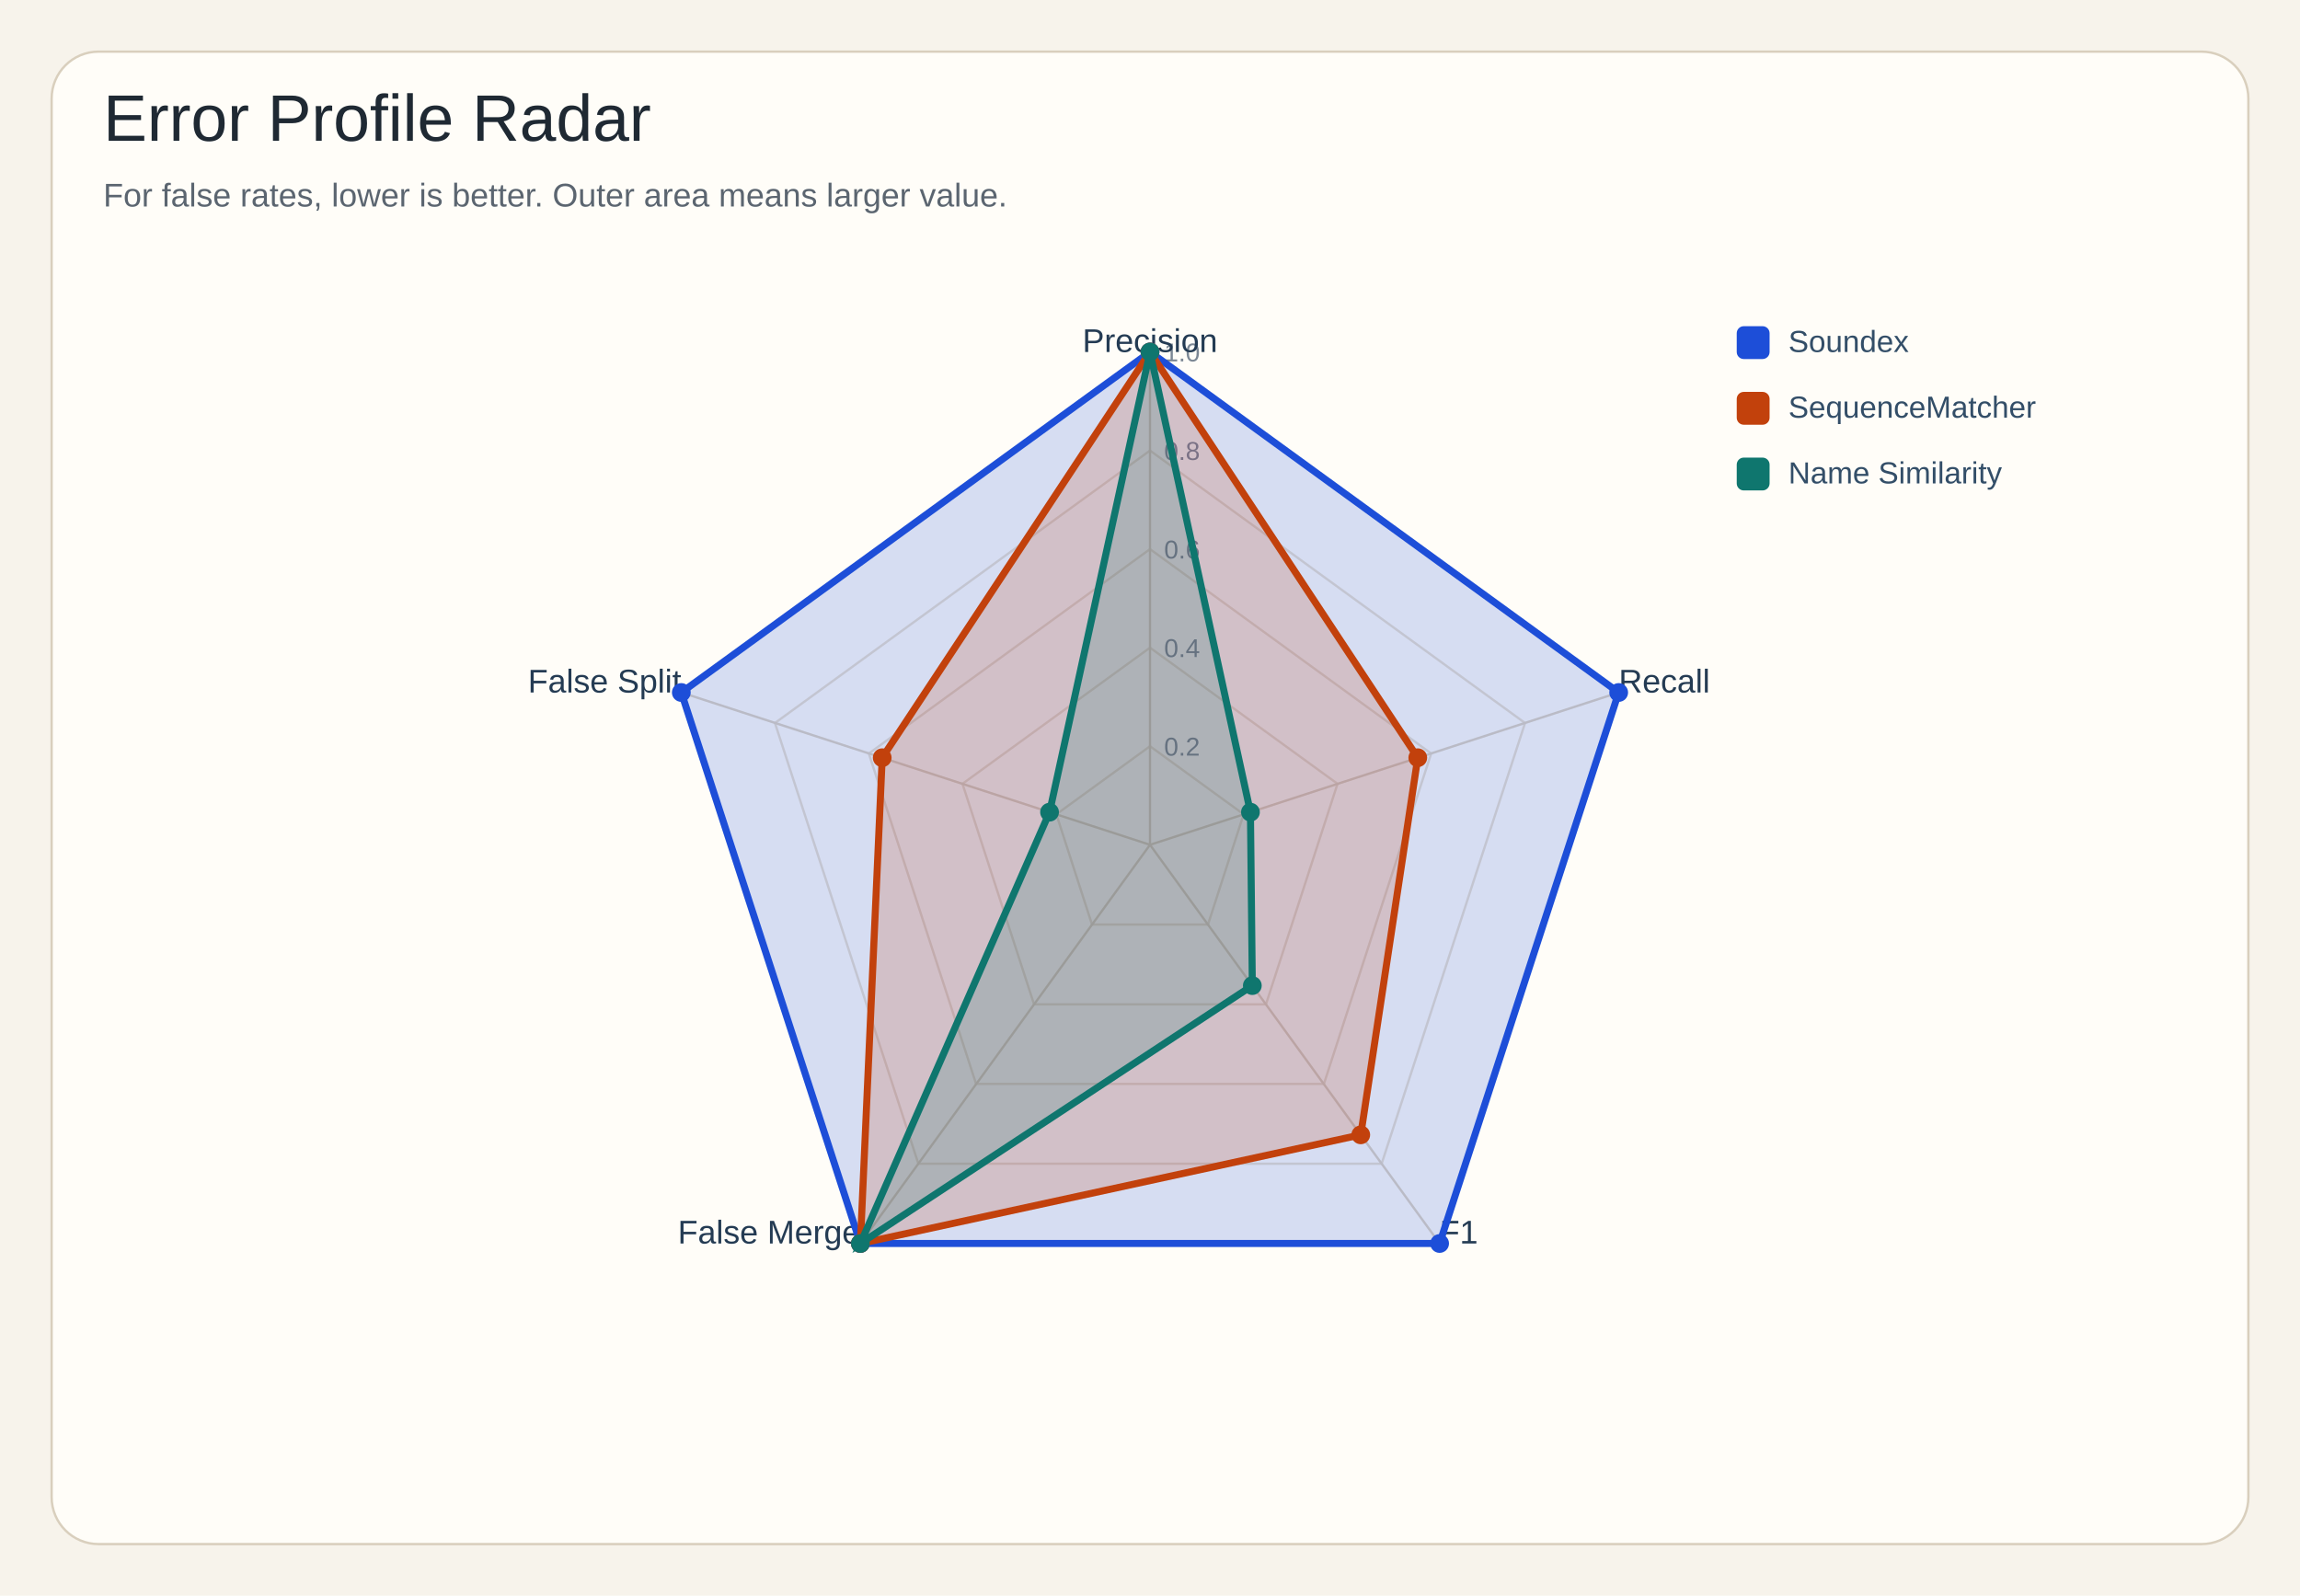
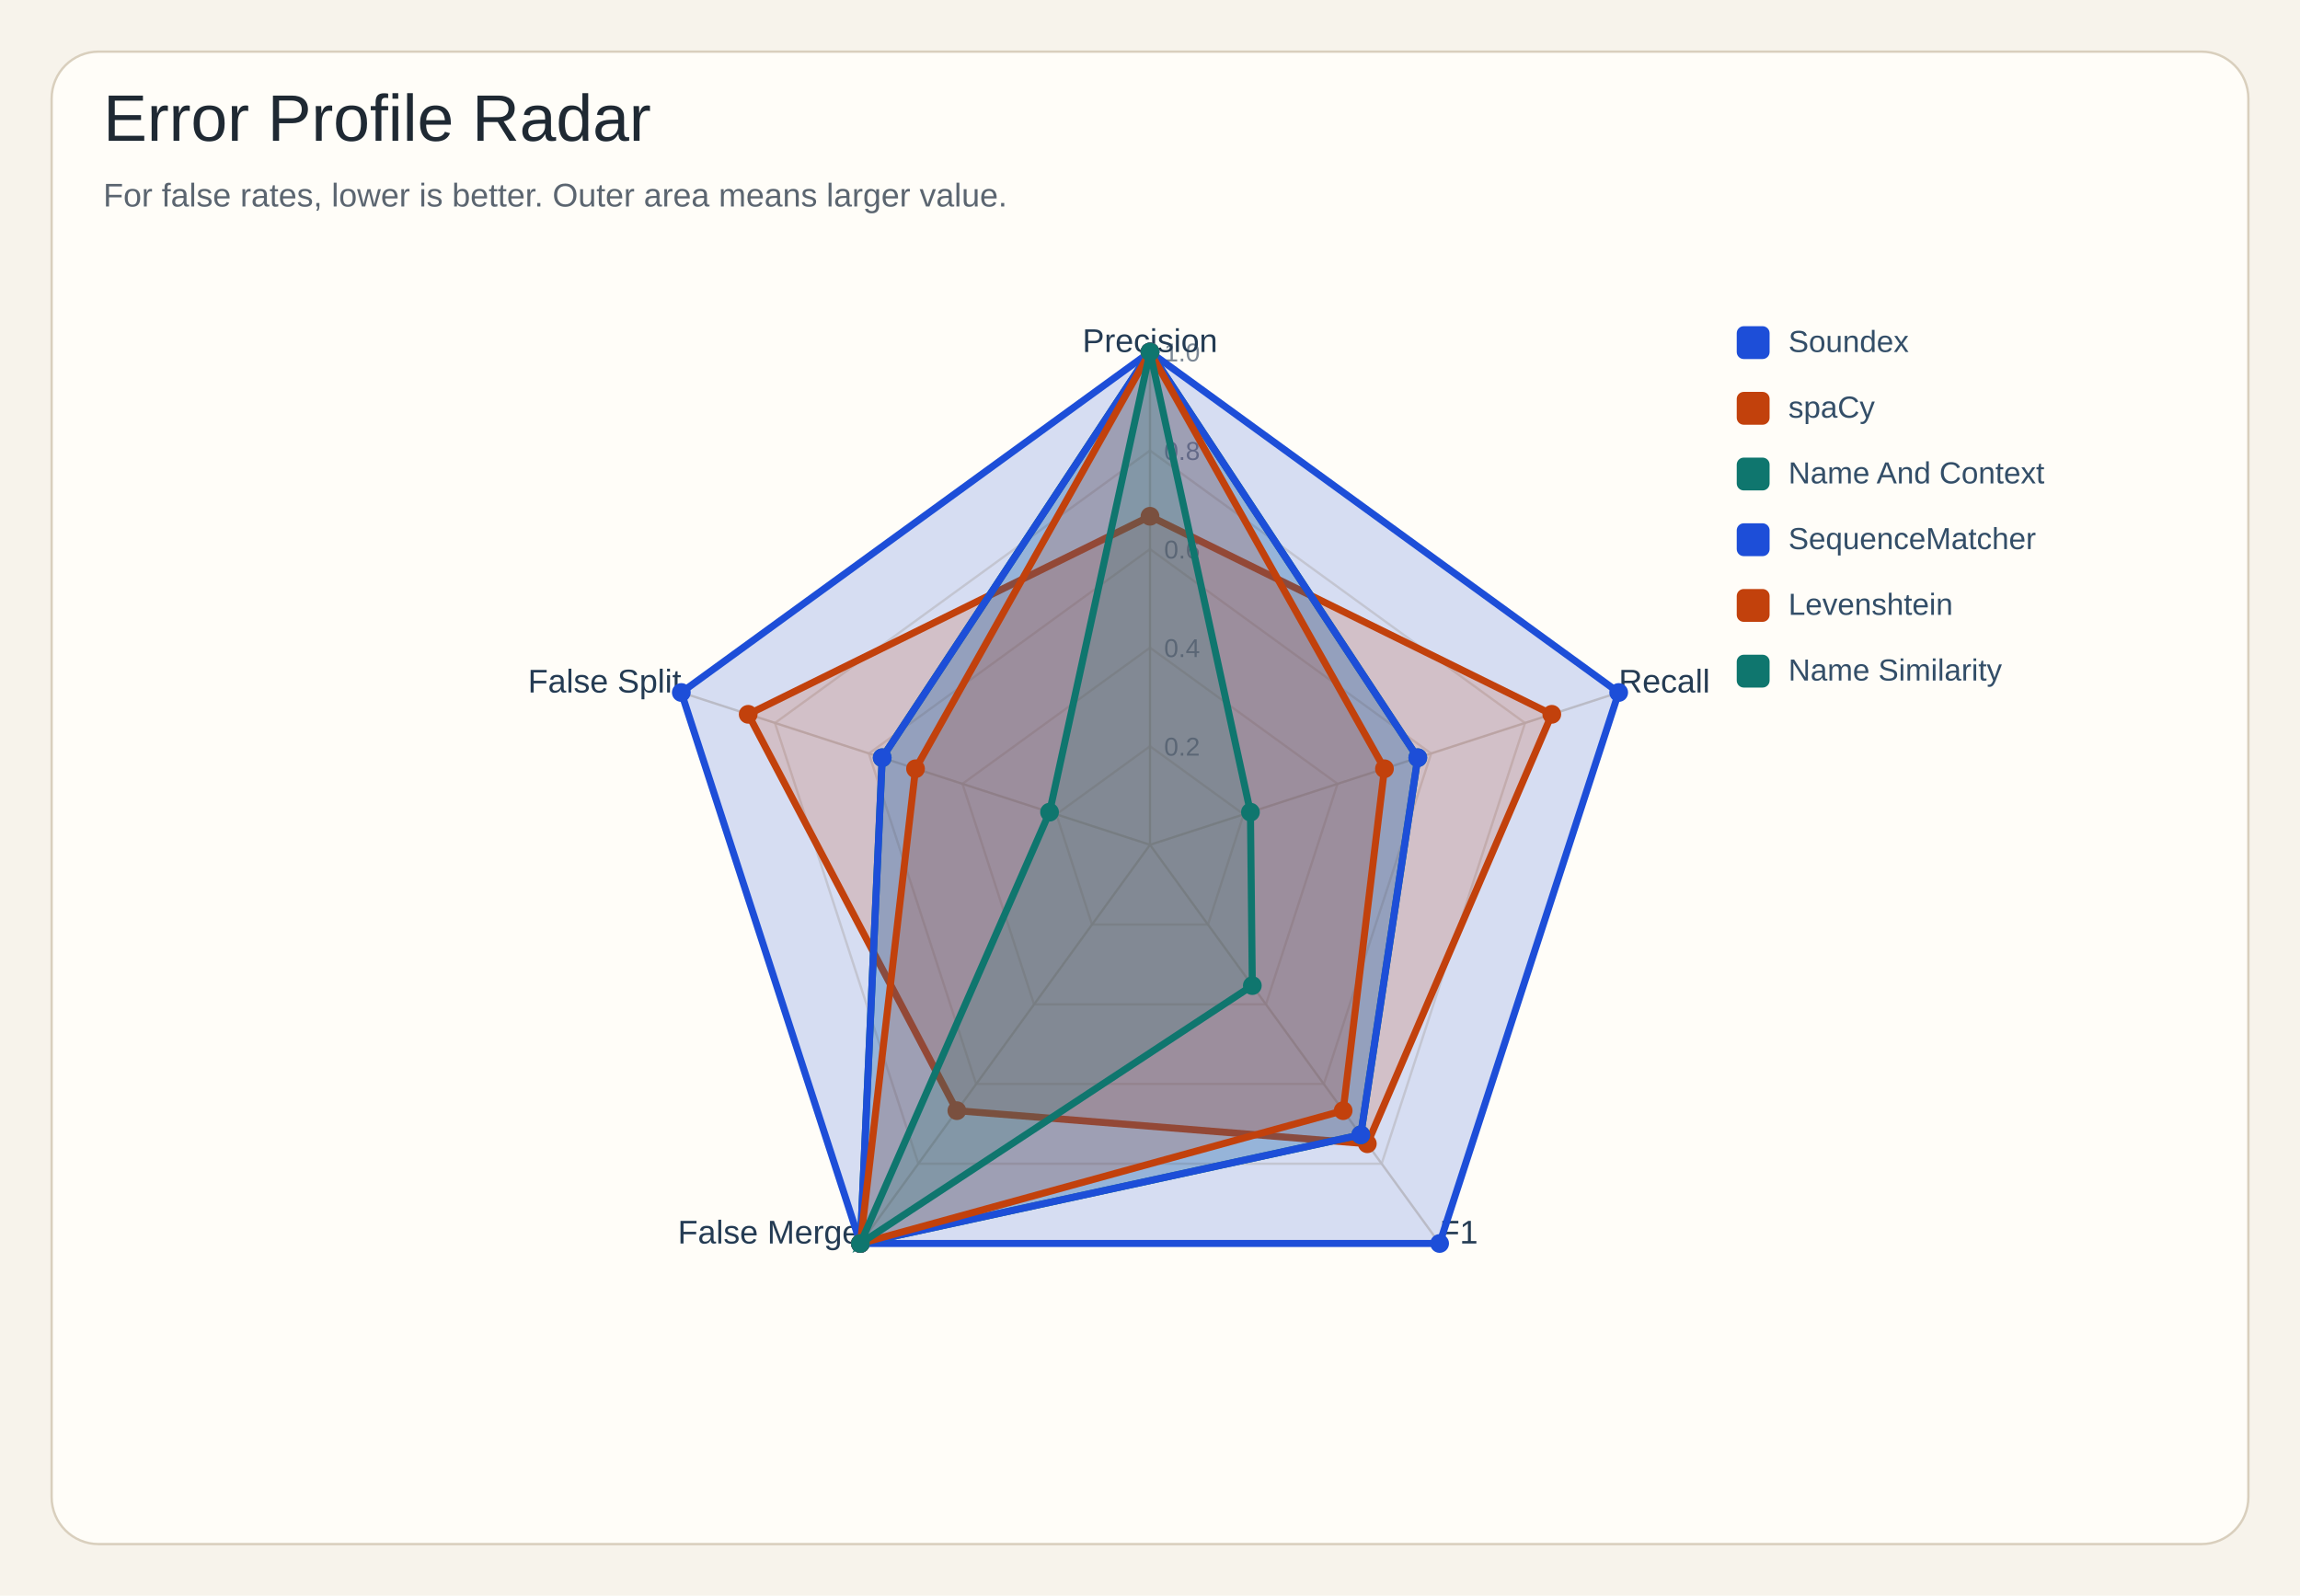
<svg xmlns="http://www.w3.org/2000/svg" width="980" height="680" viewBox="0 0 980 680" role="img">
  <rect width="100%" height="100%" fill="#f7f3eb" />
  <rect x="22" y="22" width="936" height="636" rx="20" fill="#fffdf8" stroke="#d9cfbd" />
  <text x="44" y="60" font-size="28" font-family="Segoe UI, Arial, sans-serif" fill="#1f2933">Error Profile Radar</text>
  <text x="44" y="88" font-size="14" font-family="Segoe UI, Arial, sans-serif" fill="#5b6570">For false rates, lower is better. Outer area means larger value.</text>
  <polygon points="490.0,318.0 529.9,347.0 514.7,394.0 465.3,394.0 450.1,347.0" fill="none" stroke="#e8dfd0" stroke-width="1" />
  <text x="496" y="322.0" font-size="11" font-family="Segoe UI, Arial, sans-serif" fill="#7b8794">0.2</text>
  <polygon points="490.0,276.0 569.9,334.0 539.4,428.0 440.6,428.0 410.1,334.0" fill="none" stroke="#e8dfd0" stroke-width="1" />
  <text x="496" y="280.0" font-size="11" font-family="Segoe UI, Arial, sans-serif" fill="#7b8794">0.4</text>
  <polygon points="490.0,234.0 609.8,321.1 564.1,461.9 415.9,461.9 370.2,321.1" fill="none" stroke="#e8dfd0" stroke-width="1" />
  <text x="496" y="238.0" font-size="11" font-family="Segoe UI, Arial, sans-serif" fill="#7b8794">0.6</text>
  <polygon points="490.0,192.0 649.8,308.1 588.7,495.9 391.3,495.9 330.2,308.1" fill="none" stroke="#e8dfd0" stroke-width="1" />
  <text x="496" y="196.0" font-size="11" font-family="Segoe UI, Arial, sans-serif" fill="#7b8794">0.8</text>
  <polygon points="490.0,150.0 689.7,295.1 613.4,529.9 366.6,529.9 290.3,295.1" fill="none" stroke="#e8dfd0" stroke-width="1" />
  <text x="496" y="154.0" font-size="11" font-family="Segoe UI, Arial, sans-serif" fill="#7b8794">1.0</text>
  <line x1="490" y1="360" x2="490.0" y2="150.0" stroke="#ddd3c2" />
  <text x="490.0" y="150.0" text-anchor="middle" font-size="14" font-family="Segoe UI, Arial, sans-serif" fill="#243b53">Precision</text>
  <line x1="490" y1="360" x2="689.7" y2="295.1" stroke="#ddd3c2" />
  <text x="689.7" y="295.1" text-anchor="start" font-size="14" font-family="Segoe UI, Arial, sans-serif" fill="#243b53">Recall</text>
  <line x1="490" y1="360" x2="613.4" y2="529.9" stroke="#ddd3c2" />
  <text x="613.4" y="529.9" text-anchor="start" font-size="14" font-family="Segoe UI, Arial, sans-serif" fill="#243b53">F1</text>
  <line x1="490" y1="360" x2="366.6" y2="529.9" stroke="#ddd3c2" />
  <text x="366.6" y="529.9" text-anchor="end" font-size="14" font-family="Segoe UI, Arial, sans-serif" fill="#243b53">False Merge</text>
  <line x1="490" y1="360" x2="290.3" y2="295.1" stroke="#ddd3c2" />
  <text x="290.3" y="295.1" text-anchor="end" font-size="14" font-family="Segoe UI, Arial, sans-serif" fill="#243b53">False Split</text>
  <polygon points="490.0,150.0 689.7,295.1 613.4,529.9 366.6,529.9 290.3,295.1" fill="#1d4ed8" fill-opacity="0.18" stroke="#1d4ed8" stroke-width="3" />
  <circle cx="490.0" cy="150.0" r="4" fill="#1d4ed8" />
  <circle cx="689.7" cy="295.1" r="4" fill="#1d4ed8" />
  <circle cx="613.4" cy="529.9" r="4" fill="#1d4ed8" />
  <circle cx="366.6" cy="529.9" r="4" fill="#1d4ed8" />
  <circle cx="290.3" cy="295.1" r="4" fill="#1d4ed8" />
-   <polygon points="490.0,150.0 604.1,322.9 579.8,483.6 366.6,529.9 375.9,322.9" fill="#c2410c" fill-opacity="0.18" stroke="#c2410c" stroke-width="3" />
+   <polygon points="490.0,220.0 661.2,304.4 582.6,487.4 407.7,473.3 318.8,304.4" fill="#c2410c" fill-opacity="0.18" stroke="#c2410c" stroke-width="3" />
+   <circle cx="490.0" cy="220.0" r="4" fill="#c2410c" />
+   <circle cx="661.2" cy="304.4" r="4" fill="#c2410c" />
+   <circle cx="582.6" cy="487.4" r="4" fill="#c2410c" />
+   <circle cx="407.7" cy="473.3" r="4" fill="#c2410c" />
+   <circle cx="318.8" cy="304.4" r="4" fill="#c2410c" />
+   <polygon points="490.0,150.0 604.1,322.9 579.8,483.6 366.6,529.9 375.9,322.9" fill="#0f766e" fill-opacity="0.18" stroke="#0f766e" stroke-width="3" />
+   <circle cx="490.0" cy="150.0" r="4" fill="#0f766e" />
+   <circle cx="604.1" cy="322.9" r="4" fill="#0f766e" />
+   <circle cx="579.8" cy="483.6" r="4" fill="#0f766e" />
+   <circle cx="366.6" cy="529.9" r="4" fill="#0f766e" />
+   <circle cx="375.9" cy="322.9" r="4" fill="#0f766e" />
+   <polygon points="490.0,150.0 604.1,322.9 579.8,483.6 366.6,529.9 375.9,322.9" fill="#1d4ed8" fill-opacity="0.18" stroke="#1d4ed8" stroke-width="3" />
+   <circle cx="490.0" cy="150.0" r="4" fill="#1d4ed8" />
+   <circle cx="604.1" cy="322.9" r="4" fill="#1d4ed8" />
+   <circle cx="579.8" cy="483.6" r="4" fill="#1d4ed8" />
+   <circle cx="366.6" cy="529.9" r="4" fill="#1d4ed8" />
+   <circle cx="375.9" cy="322.9" r="4" fill="#1d4ed8" />
+   <polygon points="490.0,150.0 589.9,327.6 572.3,473.3 366.6,529.9 390.1,327.6" fill="#c2410c" fill-opacity="0.18" stroke="#c2410c" stroke-width="3" />
  <circle cx="490.0" cy="150.0" r="4" fill="#c2410c" />
-   <circle cx="604.1" cy="322.9" r="4" fill="#c2410c" />
-   <circle cx="579.8" cy="483.6" r="4" fill="#c2410c" />
+   <circle cx="589.9" cy="327.6" r="4" fill="#c2410c" />
+   <circle cx="572.3" cy="473.3" r="4" fill="#c2410c" />
  <circle cx="366.6" cy="529.9" r="4" fill="#c2410c" />
-   <circle cx="375.9" cy="322.9" r="4" fill="#c2410c" />
+   <circle cx="390.1" cy="327.6" r="4" fill="#c2410c" />
  <polygon points="490.0,150.0 532.8,346.1 533.6,420.0 366.6,529.9 447.2,346.1" fill="#0f766e" fill-opacity="0.18" stroke="#0f766e" stroke-width="3" />
  <circle cx="490.0" cy="150.0" r="4" fill="#0f766e" />
  <circle cx="532.8" cy="346.1" r="4" fill="#0f766e" />
  <circle cx="533.6" cy="420.0" r="4" fill="#0f766e" />
  <circle cx="366.6" cy="529.9" r="4" fill="#0f766e" />
  <circle cx="447.2" cy="346.1" r="4" fill="#0f766e" />
  <rect x="740" y="139" width="14" height="14" rx="3" fill="#1d4ed8" />
  <text x="762" y="150" font-size="13" font-family="Segoe UI, Arial, sans-serif" fill="#334e68">Soundex</text>
  <rect x="740" y="167" width="14" height="14" rx="3" fill="#c2410c" />
-   <text x="762" y="178" font-size="13" font-family="Segoe UI, Arial, sans-serif" fill="#334e68">SequenceMatcher</text>
+   <text x="762" y="178" font-size="13" font-family="Segoe UI, Arial, sans-serif" fill="#334e68">spaCy</text>
  <rect x="740" y="195" width="14" height="14" rx="3" fill="#0f766e" />
-   <text x="762" y="206" font-size="13" font-family="Segoe UI, Arial, sans-serif" fill="#334e68">Name Similarity</text>
+   <text x="762" y="206" font-size="13" font-family="Segoe UI, Arial, sans-serif" fill="#334e68">Name And Context</text>
+   <rect x="740" y="223" width="14" height="14" rx="3" fill="#1d4ed8" />
+   <text x="762" y="234" font-size="13" font-family="Segoe UI, Arial, sans-serif" fill="#334e68">SequenceMatcher</text>
+   <rect x="740" y="251" width="14" height="14" rx="3" fill="#c2410c" />
+   <text x="762" y="262" font-size="13" font-family="Segoe UI, Arial, sans-serif" fill="#334e68">Levenshtein</text>
+   <rect x="740" y="279" width="14" height="14" rx="3" fill="#0f766e" />
+   <text x="762" y="290" font-size="13" font-family="Segoe UI, Arial, sans-serif" fill="#334e68">Name Similarity</text>
</svg>
